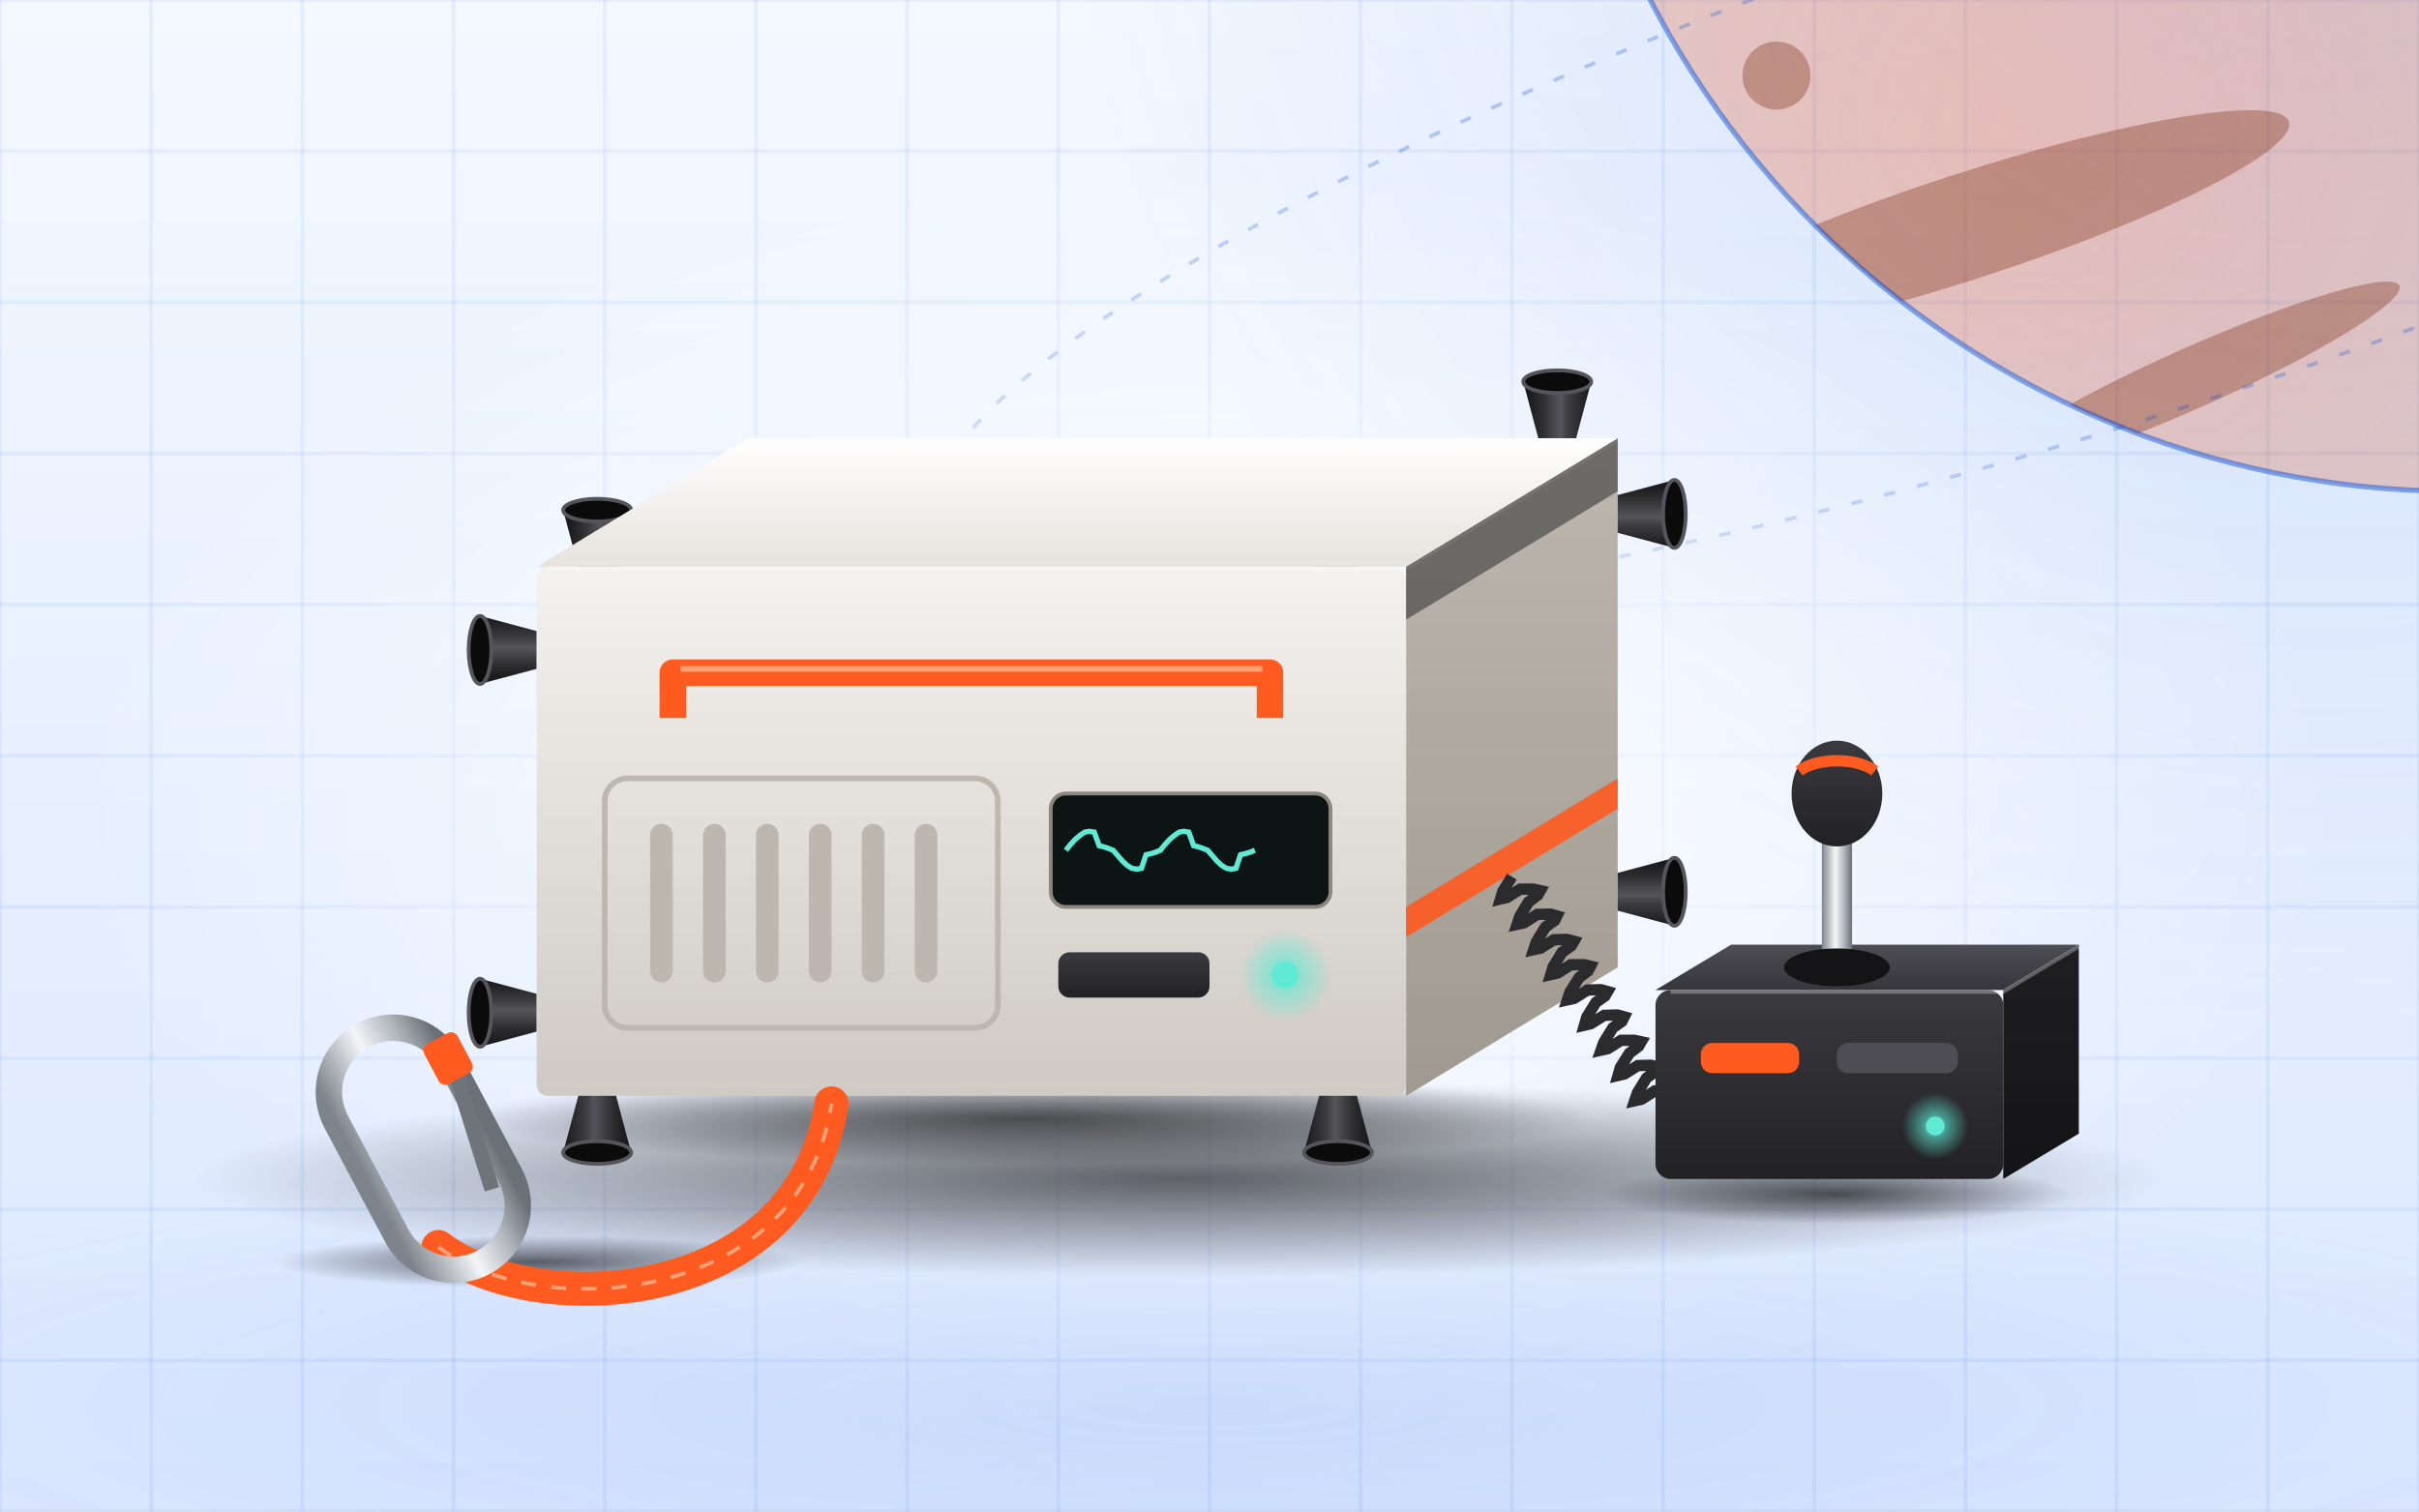
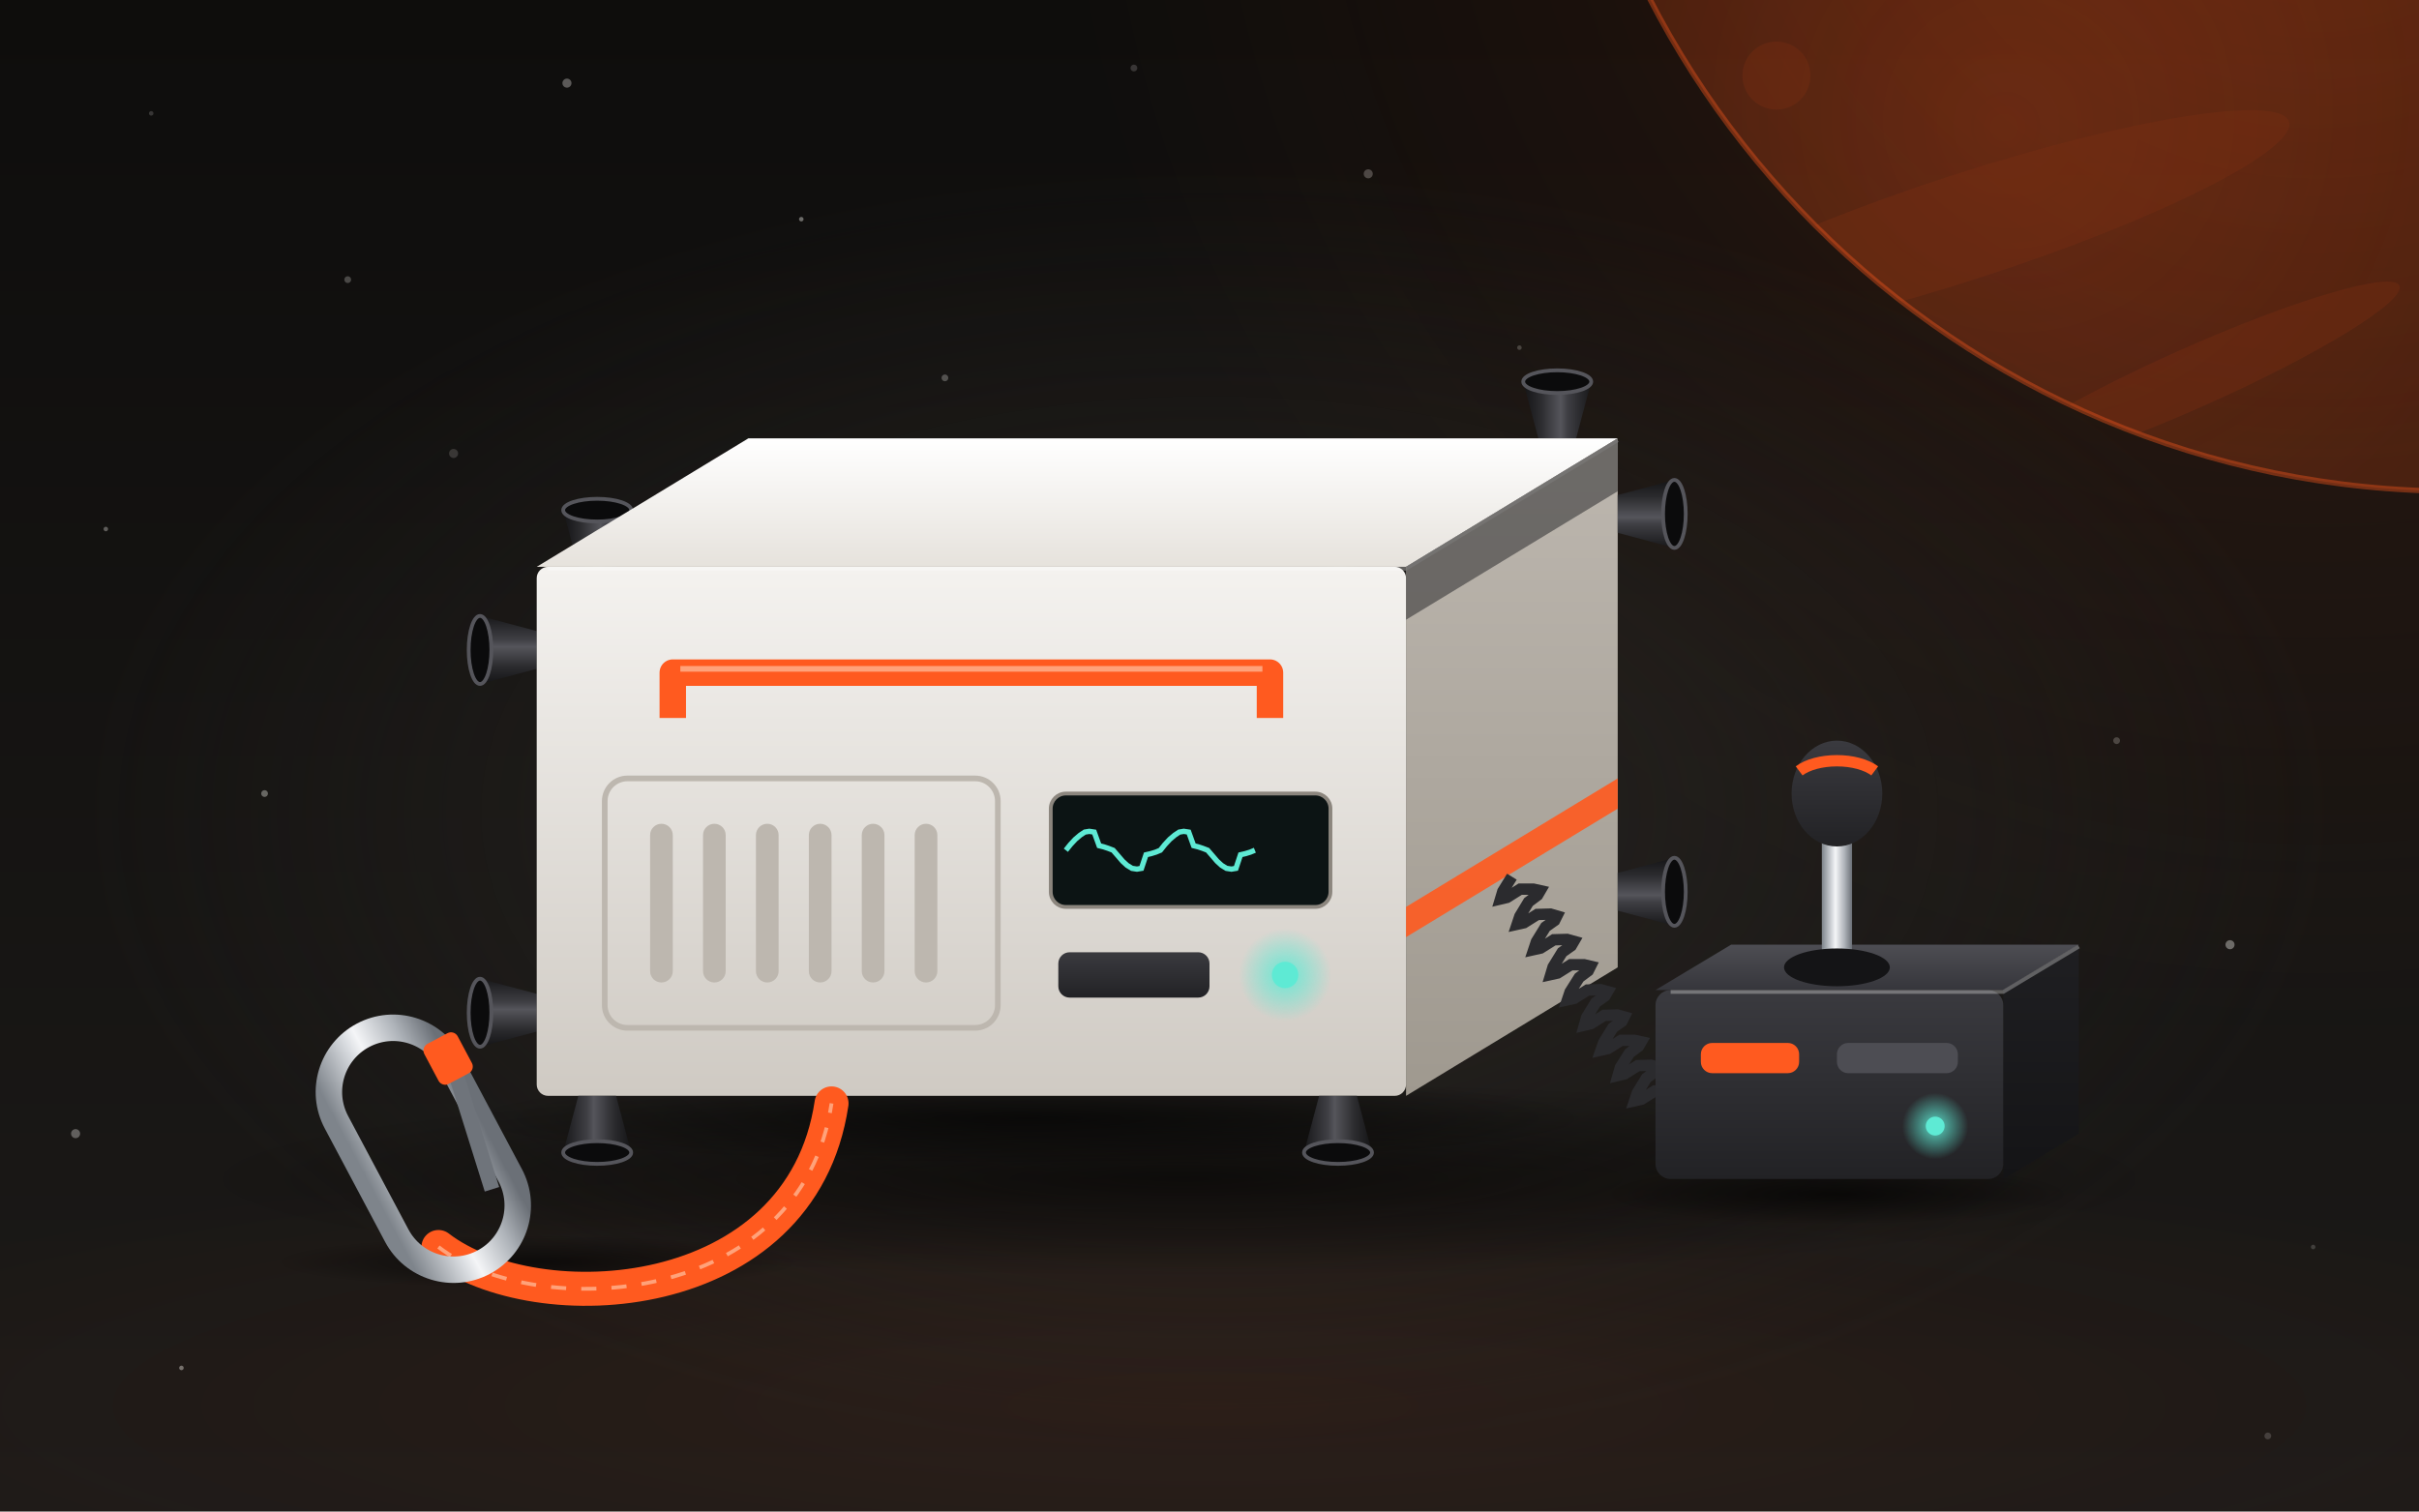
<svg xmlns="http://www.w3.org/2000/svg" viewBox="0 0 640 400" width="640" height="400">
  <defs>
    <linearGradient id="bg" x1="0" y1="0" x2="0" y2="1">
-       <stop offset="0" stop-color="#F4F8FF" />
-       <stop offset="1" stop-color="#DCE8FF" />
+       <stop offset="0" stop-color="#0E0D0C" />
+       <stop offset="1" stop-color="#1C1A18" />
    </linearGradient>
    <radialGradient id="glow" cx="0.5" cy="0.5" r="0.5">
-       <stop offset="0" stop-color="#296EF9" stop-opacity="0.18" />
-       <stop offset="0.6" stop-color="#024AD8" stop-opacity="0.06" />
-       <stop offset="1" stop-color="#024AD8" stop-opacity="0" />
+       <stop offset="0" stop-color="#FF5A1F" stop-opacity="0.22" />
+       <stop offset="0.6" stop-color="#C2410C" stop-opacity="0.07" />
+       <stop offset="1" stop-color="#C2410C" stop-opacity="0" />
    </radialGradient>
    <radialGradient id="planet" cx="0.3" cy="0.75" r="0.8" fx="0.25" fy="0.8">
      <stop offset="0" stop-color="#FF5A1F" stop-opacity="0.5" />
      <stop offset="0.55" stop-color="#C2410C" stop-opacity="0.32" />
      <stop offset="1" stop-color="#7C2D12" stop-opacity="0.12" />
    </radialGradient>
    <radialGradient id="haze" cx="0.5" cy="0.5" r="0.5">
-       <stop offset="0" stop-color="#024AD8" stop-opacity="0.1" />
-       <stop offset="1" stop-color="#024AD8" stop-opacity="0" />
+       <stop offset="0" stop-color="#FF5A1F" stop-opacity="0.07" />
+       <stop offset="1" stop-color="#FF5A1F" stop-opacity="0" />
    </radialGradient>
    <radialGradient id="stage" cx="0.5" cy="0.5" r="0.5">
-       <stop offset="0" stop-color="#FFFFFF" stop-opacity="0.95" />
-       <stop offset="1" stop-color="#FFFFFF" stop-opacity="0" />
+       <stop offset="0" stop-color="#2E2A26" stop-opacity="0.7" />
+       <stop offset="1" stop-color="#2E2A26" stop-opacity="0" />
    </radialGradient>
    <radialGradient id="sh" cx="0.5" cy="0.5" r="0.5">
      <stop offset="0" stop-color="#000" stop-opacity="0.6" />
      <stop offset="0.6" stop-color="#000" stop-opacity="0.25" />
      <stop offset="1" stop-color="#000" stop-opacity="0" />
    </radialGradient>
    <linearGradient id="wF" x1="0" y1="0" x2="0" y2="1">
      <stop offset="0" stop-color="#F4F2EF" />
      <stop offset="1" stop-color="#CFCAC3" />
    </linearGradient>
    <linearGradient id="wT" x1="0" y1="0" x2="0" y2="1">
      <stop offset="0" stop-color="#FFFFFF" />
      <stop offset="1" stop-color="#E6E2DC" />
    </linearGradient>
    <linearGradient id="wS" x1="0" y1="0" x2="0" y2="1">
      <stop offset="0" stop-color="#BDB7AF" />
      <stop offset="1" stop-color="#9F998F" />
    </linearGradient>
    <linearGradient id="gF" x1="0" y1="0" x2="0" y2="1">
      <stop offset="0" stop-color="#3A3A3F" />
      <stop offset="1" stop-color="#222225" />
    </linearGradient>
    <linearGradient id="gT" x1="0" y1="0" x2="0" y2="1">
      <stop offset="0" stop-color="#4D4D53" />
      <stop offset="1" stop-color="#36363B" />
    </linearGradient>
    <linearGradient id="gS" x1="0" y1="0" x2="0" y2="1">
      <stop offset="0" stop-color="#1F1F22" />
      <stop offset="1" stop-color="#141416" />
    </linearGradient>
    <linearGradient id="aF" x1="0" y1="0" x2="0" y2="1">
      <stop offset="0" stop-color="#D6D9DD" />
      <stop offset="1" stop-color="#9AA0A7" />
    </linearGradient>
    <linearGradient id="aT" x1="0" y1="0" x2="0" y2="1">
      <stop offset="0" stop-color="#EEF0F2" />
      <stop offset="1" stop-color="#C8CCD1" />
    </linearGradient>
    <linearGradient id="aS" x1="0" y1="0" x2="0" y2="1">
      <stop offset="0" stop-color="#8C9198" />
      <stop offset="1" stop-color="#6F747B" />
    </linearGradient>
    <linearGradient id="oF" x1="0" y1="0" x2="0" y2="1">
      <stop offset="0" stop-color="#FF7440" />
      <stop offset="1" stop-color="#D9450F" />
    </linearGradient>
    <linearGradient id="oT" x1="0" y1="0" x2="0" y2="1">
      <stop offset="0" stop-color="#FF9A6E" />
      <stop offset="1" stop-color="#FF6A30" />
    </linearGradient>
    <linearGradient id="oS" x1="0" y1="0" x2="0" y2="1">
      <stop offset="0" stop-color="#C2410C" />
      <stop offset="1" stop-color="#94320A" />
    </linearGradient>
    <linearGradient id="cW" x1="0" y1="0" x2="1" y2="0">
      <stop offset="0" stop-color="#A8A29A" />
      <stop offset="0.35" stop-color="#F2EFEB" />
      <stop offset="0.45" stop-color="#FFFFFF" />
      <stop offset="0.75" stop-color="#DAD5CE" />
      <stop offset="1" stop-color="#9C968E" />
    </linearGradient>
    <linearGradient id="cA" x1="0" y1="0" x2="1" y2="0">
      <stop offset="0" stop-color="#7E848B" />
      <stop offset="0.35" stop-color="#D9DCE0" />
      <stop offset="0.45" stop-color="#F4F5F7" />
      <stop offset="0.75" stop-color="#AEB3B9" />
      <stop offset="1" stop-color="#6B7077" />
    </linearGradient>
    <linearGradient id="cG" x1="0" y1="0" x2="1" y2="0">
      <stop offset="0" stop-color="#18181A" />
      <stop offset="0.35" stop-color="#3F3F44" />
      <stop offset="0.45" stop-color="#55555B" />
      <stop offset="0.75" stop-color="#2B2B2E" />
      <stop offset="1" stop-color="#141416" />
    </linearGradient>
    <linearGradient id="cO" x1="0" y1="0" x2="1" y2="0">
      <stop offset="0" stop-color="#9A3309" />
      <stop offset="0.35" stop-color="#FF7440" />
      <stop offset="0.45" stop-color="#FFA27A" />
      <stop offset="0.75" stop-color="#E04A12" />
      <stop offset="1" stop-color="#8E2A06" />
    </linearGradient>
    <linearGradient id="cWv" x1="0" y1="0" x2="0" y2="1">
      <stop offset="0" stop-color="#A8A29A" />
      <stop offset="0.35" stop-color="#F2EFEB" />
      <stop offset="0.45" stop-color="#FFFFFF" />
      <stop offset="0.75" stop-color="#DAD5CE" />
      <stop offset="1" stop-color="#9C968E" />
    </linearGradient>
    <linearGradient id="cAv" x1="0" y1="0" x2="0" y2="1">
      <stop offset="0" stop-color="#7E848B" />
      <stop offset="0.35" stop-color="#D9DCE0" />
      <stop offset="0.45" stop-color="#F4F5F7" />
      <stop offset="0.75" stop-color="#AEB3B9" />
      <stop offset="1" stop-color="#6B7077" />
    </linearGradient>
    <linearGradient id="cGv" x1="0" y1="0" x2="0" y2="1">
      <stop offset="0" stop-color="#18181A" />
      <stop offset="0.35" stop-color="#3F3F44" />
      <stop offset="0.45" stop-color="#55555B" />
      <stop offset="0.75" stop-color="#2B2B2E" />
      <stop offset="1" stop-color="#141416" />
    </linearGradient>
    <linearGradient id="oArm" x1="0" y1="0" x2="1" y2="0">
      <stop offset="0" stop-color="#A8380B" />
      <stop offset="0.45" stop-color="#FF6A30" />
      <stop offset="0.6" stop-color="#FF7A45" />
      <stop offset="1" stop-color="#A8380B" />
    </linearGradient>
    <linearGradient id="hshade" x1="0" y1="0" x2="1" y2="0">
      <stop offset="0" stop-color="#000" stop-opacity="0.32" />
      <stop offset="0.3" stop-color="#000" stop-opacity="0" />
      <stop offset="0.7" stop-color="#000" stop-opacity="0" />
      <stop offset="1" stop-color="#000" stop-opacity="0.38" />
    </linearGradient>
    <linearGradient id="gloss" x1="0" y1="0" x2="0" y2="1">
      <stop offset="0" stop-color="#FFF" stop-opacity="0.45" />
      <stop offset="1" stop-color="#FFF" stop-opacity="0" />
    </linearGradient>
    <linearGradient id="visor" x1="0" y1="0" x2="0.4" y2="1">
      <stop offset="0" stop-color="#3A3A42" />
      <stop offset="0.5" stop-color="#16161A" />
      <stop offset="1" stop-color="#08080A" />
    </linearGradient>
    <radialGradient id="helm" cx="0.4" cy="0.35" r="0.7">
      <stop offset="0" stop-color="#FFFFFF" />
      <stop offset="0.7" stop-color="#E4E0DA" />
      <stop offset="1" stop-color="#B8B2AA" />
    </radialGradient>
    <radialGradient id="face" cx="0.5" cy="0.5" r="0.5">
      <stop offset="0" stop-color="#FFFFFF" />
      <stop offset="1" stop-color="#E2DED7" />
    </radialGradient>
    <linearGradient id="ring" x1="0" y1="0" x2="1" y2="1">
      <stop offset="0" stop-color="#F4F5F7" />
      <stop offset="0.5" stop-color="#B4B9BF" />
      <stop offset="1" stop-color="#6B7077" />
    </linearGradient>
    <radialGradient id="lens" cx="0.5" cy="0.5" r="0.5">
      <stop offset="0" stop-color="#FFFFFF" />
      <stop offset="0.5" stop-color="#FFF4DA" />
      <stop offset="1" stop-color="#CFC6B2" />
    </radialGradient>
    <radialGradient id="led" cx="0.5" cy="0.5" r="0.5">
      <stop offset="0" stop-color="#5EEAD4" stop-opacity="0.9" />
      <stop offset="1" stop-color="#5EEAD4" stop-opacity="0" />
    </radialGradient>
    <radialGradient id="lamp" cx="0.5" cy="0.5" r="0.5">
      <stop offset="0" stop-color="#FFF6E0" stop-opacity="0.55" />
      <stop offset="1" stop-color="#FFF6E0" stop-opacity="0" />
    </radialGradient>
    <linearGradient id="water" x1="0" y1="0" x2="0" y2="1">
      <stop offset="0" stop-color="#DCEAF0" stop-opacity="0.42" />
      <stop offset="1" stop-color="#8FB3C4" stop-opacity="0.2" />
    </linearGradient>
    <linearGradient id="foil" x1="0" y1="0" x2="1" y2="0.3">
      <stop offset="0" stop-color="#E3E6E9" />
      <stop offset="0.3" stop-color="#9EA4AB" />
      <stop offset="0.55" stop-color="#D5D9DD" />
      <stop offset="0.8" stop-color="#868C93" />
      <stop offset="1" stop-color="#BFC4C9" />
    </linearGradient>
    <pattern id="mesh" width="7" height="7" patternUnits="userSpaceOnUse">
      <path d="M0,0 L7,7 M7,0 L0,7" stroke="#6F747B" stroke-width=".6" stroke-opacity=".5" />
    </pattern>
    <clipPath id="pc">
      <circle cx="650" cy="-110" r="240" />
    </clipPath>
  </defs>
  <rect width="640" height="400" fill="url(#bg)" />
-   <path d="M0,0 V400" stroke="#024AD8" stroke-opacity=".06" />
-   <path d="M40,0 V400" stroke="#024AD8" stroke-opacity=".06" />
-   <path d="M80,0 V400" stroke="#024AD8" stroke-opacity=".06" />
-   <path d="M120,0 V400" stroke="#024AD8" stroke-opacity=".06" />
-   <path d="M160,0 V400" stroke="#024AD8" stroke-opacity=".06" />
-   <path d="M200,0 V400" stroke="#024AD8" stroke-opacity=".06" />
-   <path d="M240,0 V400" stroke="#024AD8" stroke-opacity=".06" />
-   <path d="M280,0 V400" stroke="#024AD8" stroke-opacity=".06" />
-   <path d="M320,0 V400" stroke="#024AD8" stroke-opacity=".06" />
-   <path d="M360,0 V400" stroke="#024AD8" stroke-opacity=".06" />
-   <path d="M400,0 V400" stroke="#024AD8" stroke-opacity=".06" />
-   <path d="M440,0 V400" stroke="#024AD8" stroke-opacity=".06" />
-   <path d="M480,0 V400" stroke="#024AD8" stroke-opacity=".06" />
-   <path d="M520,0 V400" stroke="#024AD8" stroke-opacity=".06" />
-   <path d="M560,0 V400" stroke="#024AD8" stroke-opacity=".06" />
-   <path d="M600,0 V400" stroke="#024AD8" stroke-opacity=".06" />
-   <path d="M640,0 V400" stroke="#024AD8" stroke-opacity=".06" />
-   <path d="M0,0 H640" stroke="#024AD8" stroke-opacity=".06" />
-   <path d="M0,40 H640" stroke="#024AD8" stroke-opacity=".06" />
-   <path d="M0,80 H640" stroke="#024AD8" stroke-opacity=".06" />
-   <path d="M0,120 H640" stroke="#024AD8" stroke-opacity=".06" />
-   <path d="M0,160 H640" stroke="#024AD8" stroke-opacity=".06" />
-   <path d="M0,200 H640" stroke="#024AD8" stroke-opacity=".06" />
-   <path d="M0,240 H640" stroke="#024AD8" stroke-opacity=".06" />
-   <path d="M0,280 H640" stroke="#024AD8" stroke-opacity=".06" />
-   <path d="M0,320 H640" stroke="#024AD8" stroke-opacity=".06" />
-   <path d="M0,360 H640" stroke="#024AD8" stroke-opacity=".06" />
-   <path d="M0,400 H640" stroke="#024AD8" stroke-opacity=".06" />
+   <circle cx="40" cy="30" r="0.6" fill="#EDEBE8" opacity="0.18" />
+   <circle cx="92" cy="74" r="0.9" fill="#EDEBE8" opacity="0.26" />
+   <circle cx="150" cy="22" r="1.2" fill="#EDEBE8" opacity="0.34" />
+   <circle cx="212" cy="58" r="0.6" fill="#EDEBE8" opacity="0.42" />
+   <circle cx="300" cy="18" r="0.9" fill="#EDEBE8" opacity="0.18" />
+   <circle cx="362" cy="46" r="1.2" fill="#EDEBE8" opacity="0.26" />
+   <circle cx="28" cy="140" r="0.6" fill="#EDEBE8" opacity="0.34" />
+   <circle cx="70" cy="210" r="0.9" fill="#EDEBE8" opacity="0.42" />
+   <circle cx="120" cy="120" r="1.2" fill="#EDEBE8" opacity="0.18" />
+   <circle cx="402" cy="92" r="0.6" fill="#EDEBE8" opacity="0.26" />
+   <circle cx="250" cy="100" r="0.9" fill="#EDEBE8" opacity="0.34" />
+   <circle cx="590" cy="250" r="1.2" fill="#EDEBE8" opacity="0.42" />
+   <circle cx="612" cy="330" r="0.6" fill="#EDEBE8" opacity="0.18" />
+   <circle cx="560" cy="196" r="0.9" fill="#EDEBE8" opacity="0.26" />
+   <circle cx="20" cy="300" r="1.2" fill="#EDEBE8" opacity="0.34" />
+   <circle cx="48" cy="362" r="0.6" fill="#EDEBE8" opacity="0.42" />
+   <circle cx="600" cy="380" r="0.9" fill="#EDEBE8" opacity="0.18" />
  <circle cx="610" cy="-60" r="330" fill="url(#glow)" />
  <circle cx="650" cy="-110" r="240" fill="url(#planet)" opacity=".6" />
  <g clip-path="url(#pc)" fill="#7C2D12" opacity=".35">
    <ellipse cx="520" cy="60" rx="90" ry="14" transform="rotate(-18 520 60)" />
    <ellipse cx="580" cy="100" rx="60" ry="8" transform="rotate(-24 580 100)" />
    <circle cx="470" cy="20" r="9" />
  </g>
-   <circle cx="650" cy="-110" r="240" fill="none" stroke="#024AD8" stroke-opacity=".45" stroke-width="1.4" />
-   <ellipse cx="560" cy="40" rx="330" ry="70" transform="rotate(-18 560 40)" fill="none" stroke="#024AD8" stroke-opacity=".25" stroke-dasharray="3 6" />
+   <circle cx="650" cy="-110" r="240" fill="none" stroke="#FF5A1F" stroke-opacity=".38" stroke-width="1.4" />
  <ellipse cx="320" cy="215" rx="300" ry="170" fill="url(#stage)" />
  <ellipse cx="320" cy="372" rx="420" ry="70" fill="url(#haze)" />
  <g transform="translate(-18,0)">
    <ellipse cx="330" cy="312" rx="260" ry="26" fill="url(#sh)" />
    <ellipse cx="290" cy="296" rx="150" ry="12" fill="url(#sh)" />
    <g transform="translate(176,150) rotate(180)">
      <polygon points="-5,0 5,0 9,15 -9,15" fill="url(#cG)" />
      <ellipse cx="0" cy="15" rx="9" ry="3" fill="#0B0B0C" stroke="#55555B" />
    </g>
    <g transform="translate(372,150) rotate(180)">
      <polygon points="-5,0 5,0 9,15 -9,15" fill="url(#cG)" />
      <ellipse cx="0" cy="15" rx="9" ry="3" fill="#0B0B0C" stroke="#55555B" />
    </g>
    <g transform="translate(430,116) rotate(180)">
      <polygon points="-5,0 5,0 9,15 -9,15" fill="url(#cG)" />
      <ellipse cx="0" cy="15" rx="9" ry="3" fill="#0B0B0C" stroke="#55555B" />
    </g>
    <g transform="translate(160,172) rotate(90)">
      <polygon points="-5,0 5,0 9,15 -9,15" fill="url(#cG)" />
      <ellipse cx="0" cy="15" rx="9" ry="3" fill="#0B0B0C" stroke="#55555B" />
    </g>
    <g transform="translate(160,268) rotate(90)">
      <polygon points="-5,0 5,0 9,15 -9,15" fill="url(#cG)" />
      <ellipse cx="0" cy="15" rx="9" ry="3" fill="#0B0B0C" stroke="#55555B" />
    </g>
    <polygon points="160,150 216,116 446,116 390,150" fill="url(#wT)" />
    <polygon points="390,150 446,116 446,256 390,290" fill="url(#wS)" />
    <rect x="160" y="150" width="230" height="140" rx="3" fill="url(#wF)" />
    <path d="M163,150.5 H390 L446,116.5" fill="none" stroke="#FFF" stroke-opacity=".3" />
    <g transform="translate(446,136) rotate(-90)">
      <polygon points="-5,0 5,0 9,15 -9,15" fill="url(#cG)" />
      <ellipse cx="0" cy="15" rx="9" ry="3" fill="#0B0B0C" stroke="#55555B" />
    </g>
    <g transform="translate(446,236) rotate(-90)">
      <polygon points="-5,0 5,0 9,15 -9,15" fill="url(#cG)" />
      <ellipse cx="0" cy="15" rx="9" ry="3" fill="#0B0B0C" stroke="#55555B" />
    </g>
    <g transform="translate(176,290) rotate(0)">
      <polygon points="-5,0 5,0 9,15 -9,15" fill="url(#cG)" />
      <ellipse cx="0" cy="15" rx="9" ry="3" fill="#0B0B0C" stroke="#55555B" />
    </g>
    <g transform="translate(372,290) rotate(0)">
      <polygon points="-5,0 5,0 9,15 -9,15" fill="url(#cG)" />
      <ellipse cx="0" cy="15" rx="9" ry="3" fill="#0B0B0C" stroke="#55555B" />
    </g>
    <rect x="178" y="206" width="104" height="66" rx="6" fill="none" stroke="#BDB7AF" stroke-width="1.5" />
    <rect x="190" y="218" width="6" height="42" rx="3" fill="#BDB7AF" />
    <rect x="204" y="218" width="6" height="42" rx="3" fill="#BDB7AF" />
    <rect x="218" y="218" width="6" height="42" rx="3" fill="#BDB7AF" />
    <rect x="232" y="218" width="6" height="42" rx="3" fill="#BDB7AF" />
    <rect x="246" y="218" width="6" height="42" rx="3" fill="#BDB7AF" />
    <rect x="260" y="218" width="6" height="42" rx="3" fill="#BDB7AF" />
    <rect x="296" y="210" width="74" height="30" rx="4" fill="#0C1414" stroke="#8C867E" />
    <polyline points="300.0,225.0 301.2,223.5 302.5,222.1 303.8,221.0 305.0,220.2 306.2,220.0 307.5,220.2 308.8,223.8 310.0,224.1 311.2,224.5 312.5,225.0 313.8,226.5 315.0,227.9 316.2,229.0 317.5,229.8 318.8,230.0 320.0,229.8 321.2,226.2 322.5,225.9 323.8,225.5 325.0,225.0 326.2,223.5 327.5,222.1 328.8,221.0 330.0,220.2 331.2,220.0 332.5,220.2 333.8,223.8 335.0,224.1 336.2,224.5 337.5,225.0 338.8,226.5 340.0,227.9 341.2,229.0 342.5,229.8 343.8,230.0 345.0,229.8 346.2,226.2 347.5,225.9 348.8,225.5 350.0,225.0" fill="none" stroke="#5EEAD4" stroke-width="1.4" />
    <circle cx="358" cy="258" r="12.25" fill="url(#led)" />
    <circle cx="358" cy="258" r="3.5" fill="#5EEAD4" />
    <rect x="298" y="252" width="40" height="12" rx="3" fill="url(#gF)" />
    <path d="M196,190 V178 H354 V190" fill="none" stroke="#FF5A1F" stroke-width="7" stroke-linejoin="round" />
    <path d="M198,177 H352" stroke="#FFA27A" stroke-width="1.5" />
    <polygon points="390,150 446,116 446,130 390,164" fill="#2B2B2E" opacity=".55" />
    <polygon points="390,240 446,206 446,214 390,248" fill="#FF5A1F" opacity=".9" />
    <ellipse cx="160" cy="334" rx="70" ry="7" fill="url(#sh)" />
    <path d="M134,330 C160,350 230,346 238,292" fill="none" stroke="#FF5A1F" stroke-width="9" stroke-linecap="round" />
    <path d="M134,330 C160,350 230,346 238,292" fill="none" stroke="#FFA27A" stroke-width="1" stroke-dasharray="4 4" />
    <g transform="translate(130,304) rotate(-28)">
      <rect x="-17" y="-34" width="34" height="68" rx="17" fill="none" stroke="url(#cA)" stroke-width="7" />
      <line x1="17" y1="-14" x2="11" y2="18" stroke="#6F747B" stroke-width="4" />
      <rect x="12" y="-24" width="10" height="12" rx="2" fill="#FF5A1F" />
    </g>
    <polyline points="418.0,232.0 415.6,235.9 415.0,237.9 416.7,237.5 420.2,235.3 423.7,235.3 425.5,235.7 424.8,236.9 422.4,238.7 420.1,242.5 419.4,244.6 421.2,244.2 424.7,242.0 428.2,241.9 429.9,242.4 429.3,243.6 426.9,245.3 424.5,249.2 423.8,251.3 425.6,250.9 429.1,248.7 432.6,248.6 434.4,249.1 433.7,250.3 431.3,252.0 428.9,255.9 428.3,257.9 430.1,257.5 433.6,255.3 437.1,255.3 438.8,255.7 438.2,256.9 435.8,258.7 433.4,262.5 432.7,264.6 434.5,264.2 438.0,262.0 441.5,261.9 443.3,262.4 442.6,263.6 440.2,265.3 437.8,269.2 437.2,271.3 438.9,270.9 442.4,268.7 445.9,268.6 447.7,269.1 447.1,270.3 444.7,272.0 442.3,275.9 441.6,277.9 443.4,277.5 446.9,275.3 450.4,275.3 452.2,275.7 451.5,276.9 449.1,278.7 446.7,282.5 446.1,284.6 447.8,284.2 451.3,282.0 454.8,281.9 456.6,282.4 455.9,283.6 453.6,285.3 451.2,289.2 450.5,291.3 452.3,290.9 455.8,288.7 459.3,288.6 461.0,289.1 460.4,290.3 458.0,292.0" fill="none" stroke="#2B2B2E" stroke-width="3" />
    <ellipse cx="504" cy="316" rx="62" ry="8" fill="url(#sh)" />
    <polygon points="456,262 476,250 568,250 548,262" fill="url(#gT)" />
    <polygon points="548,262 568,250 568,300 548,312" fill="url(#gS)" />
    <rect x="456" y="262" width="92" height="50" rx="4" fill="url(#gF)" />
    <path d="M460,262.5 H548 L568,250.5" fill="none" stroke="#FFF" stroke-opacity=".3" />
    <rect x="500" y="212" width="8" height="44" fill="url(#cA)" />
    <ellipse cx="504" cy="256" rx="14" ry="5" fill="#141416" />
    <ellipse cx="504" cy="210" rx="12" ry="14" fill="url(#gF)" />
    <path d="M494,204 A12,6 0 0 1 514,204" fill="none" stroke="#FF5A1F" stroke-width="3" />
    <rect x="468" y="276" width="26" height="8" rx="3" fill="#FF5A1F" />
    <rect x="504" y="276" width="32" height="8" rx="3" fill="#4D4D53" />
    <circle cx="530" cy="298" r="8.75" fill="url(#led)" />
    <circle cx="530" cy="298" r="2.5" fill="#5EEAD4" />
  </g>
</svg>
